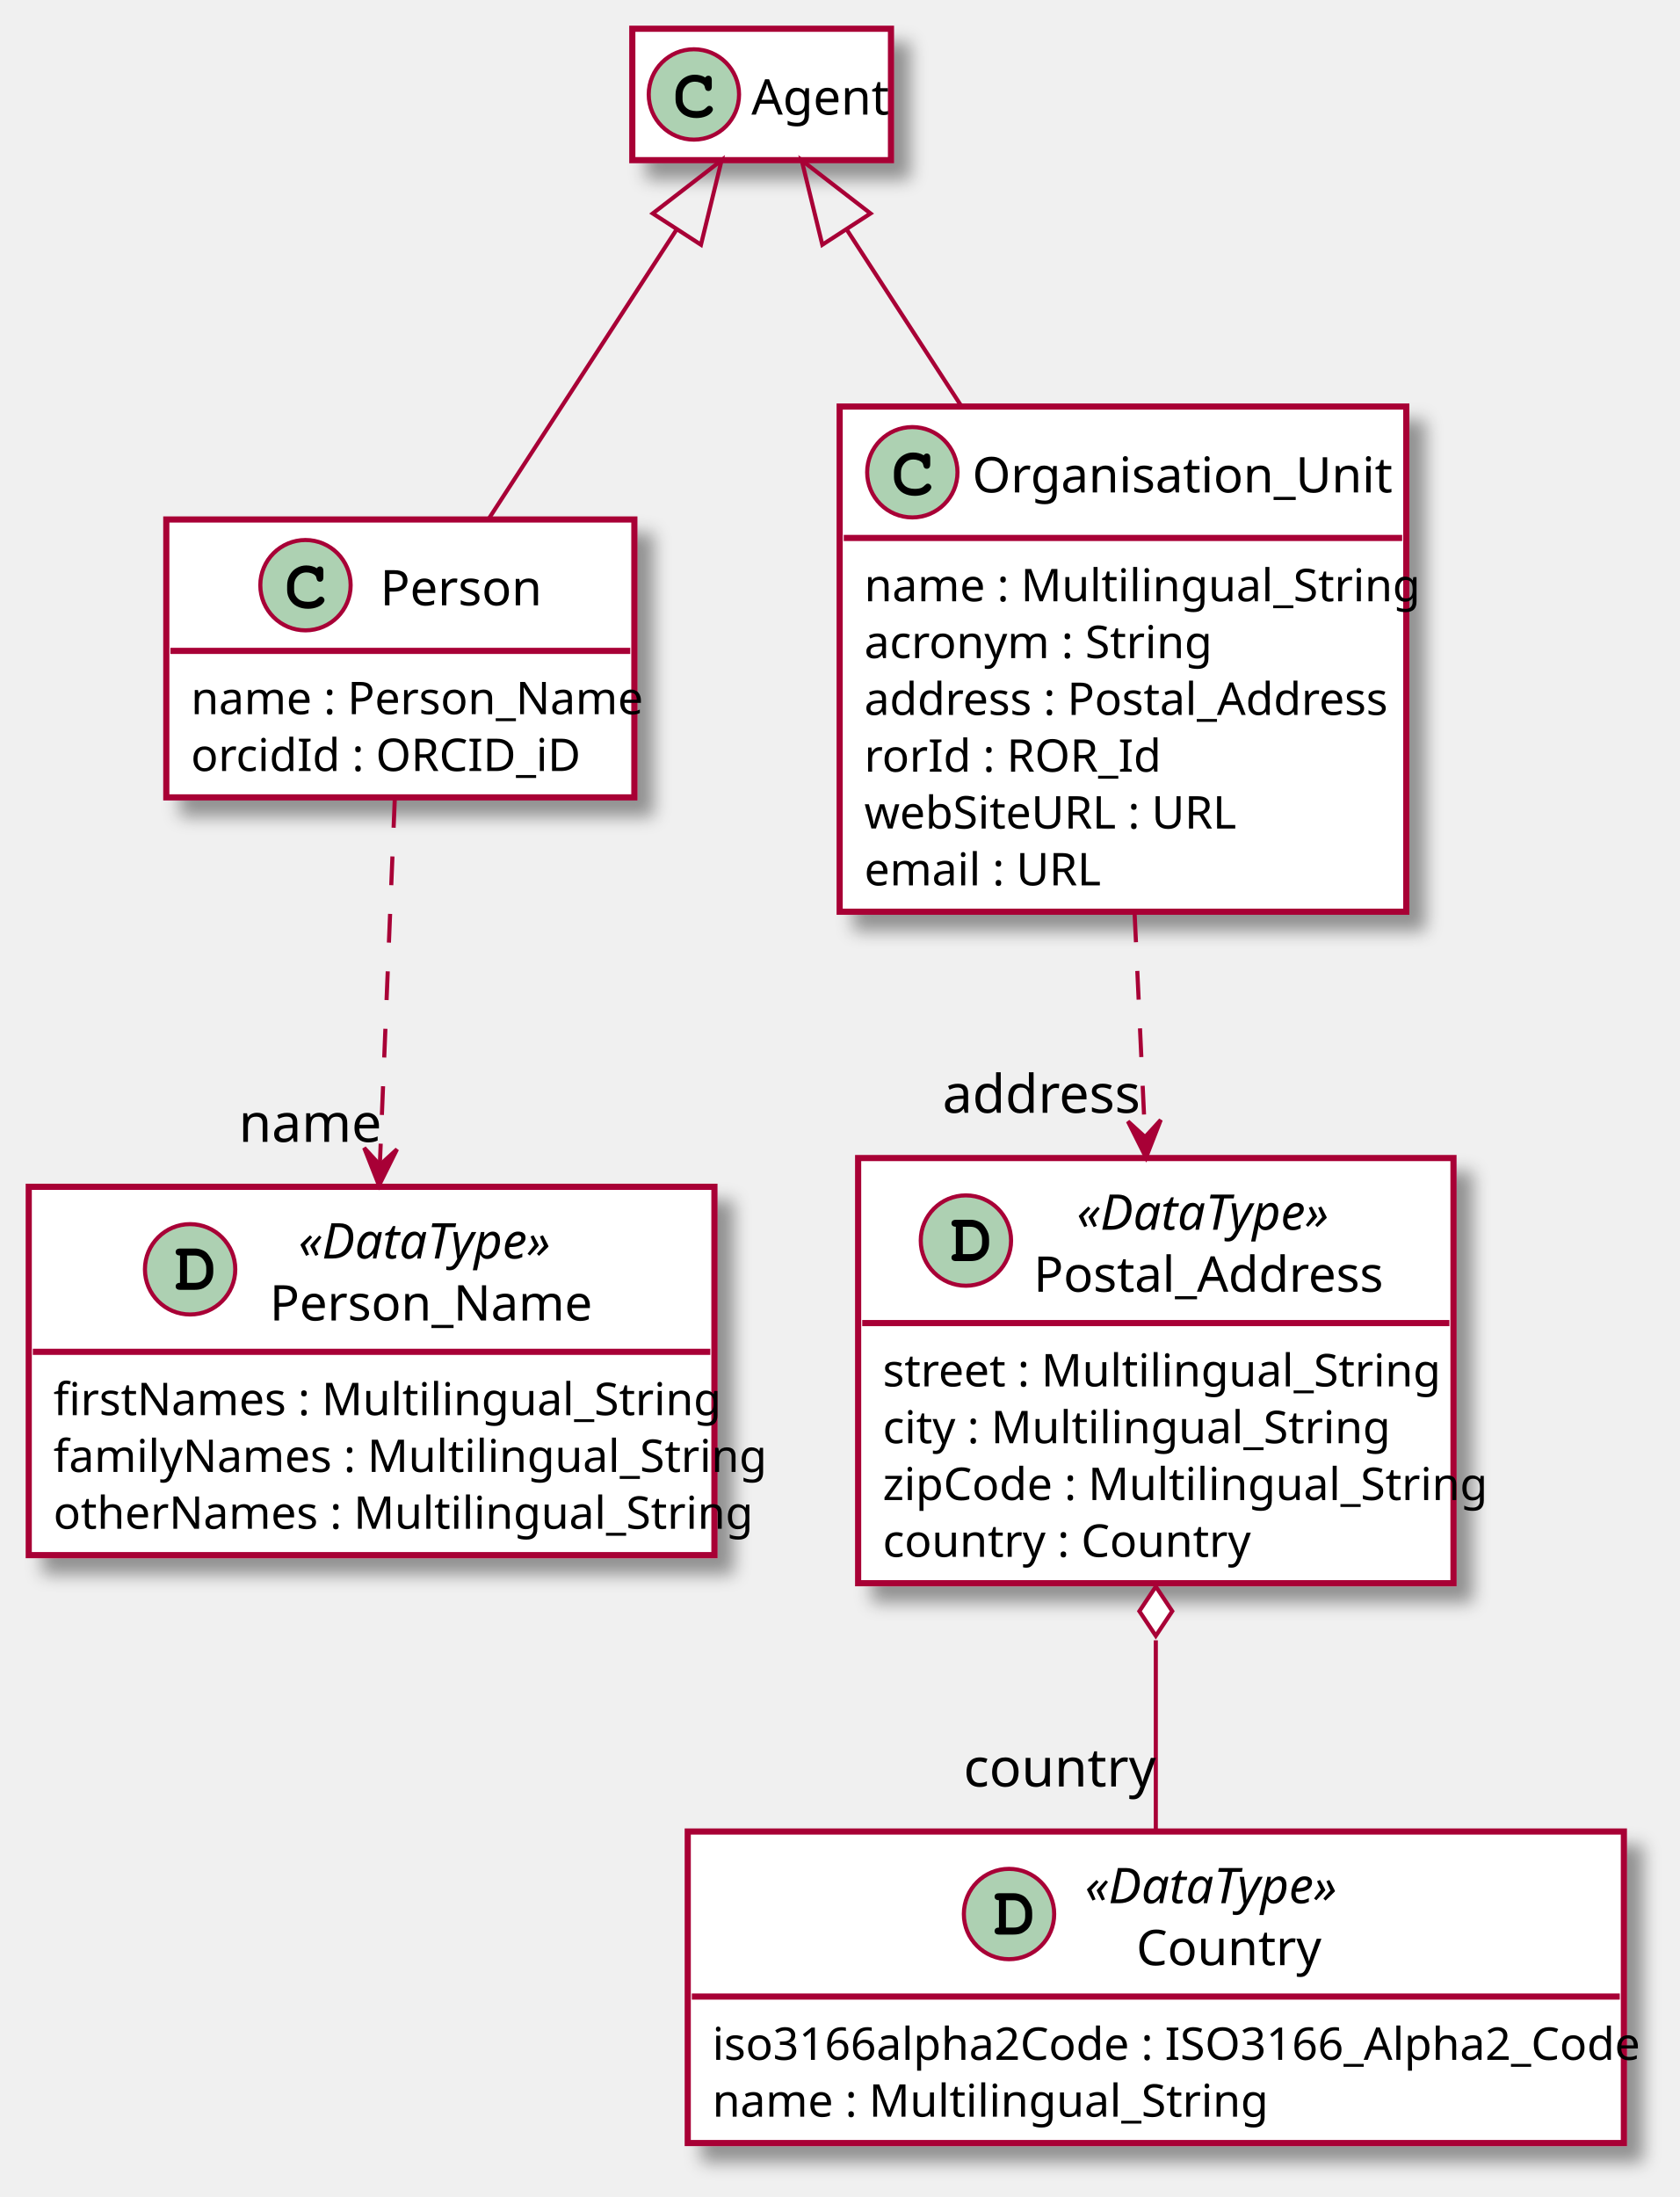
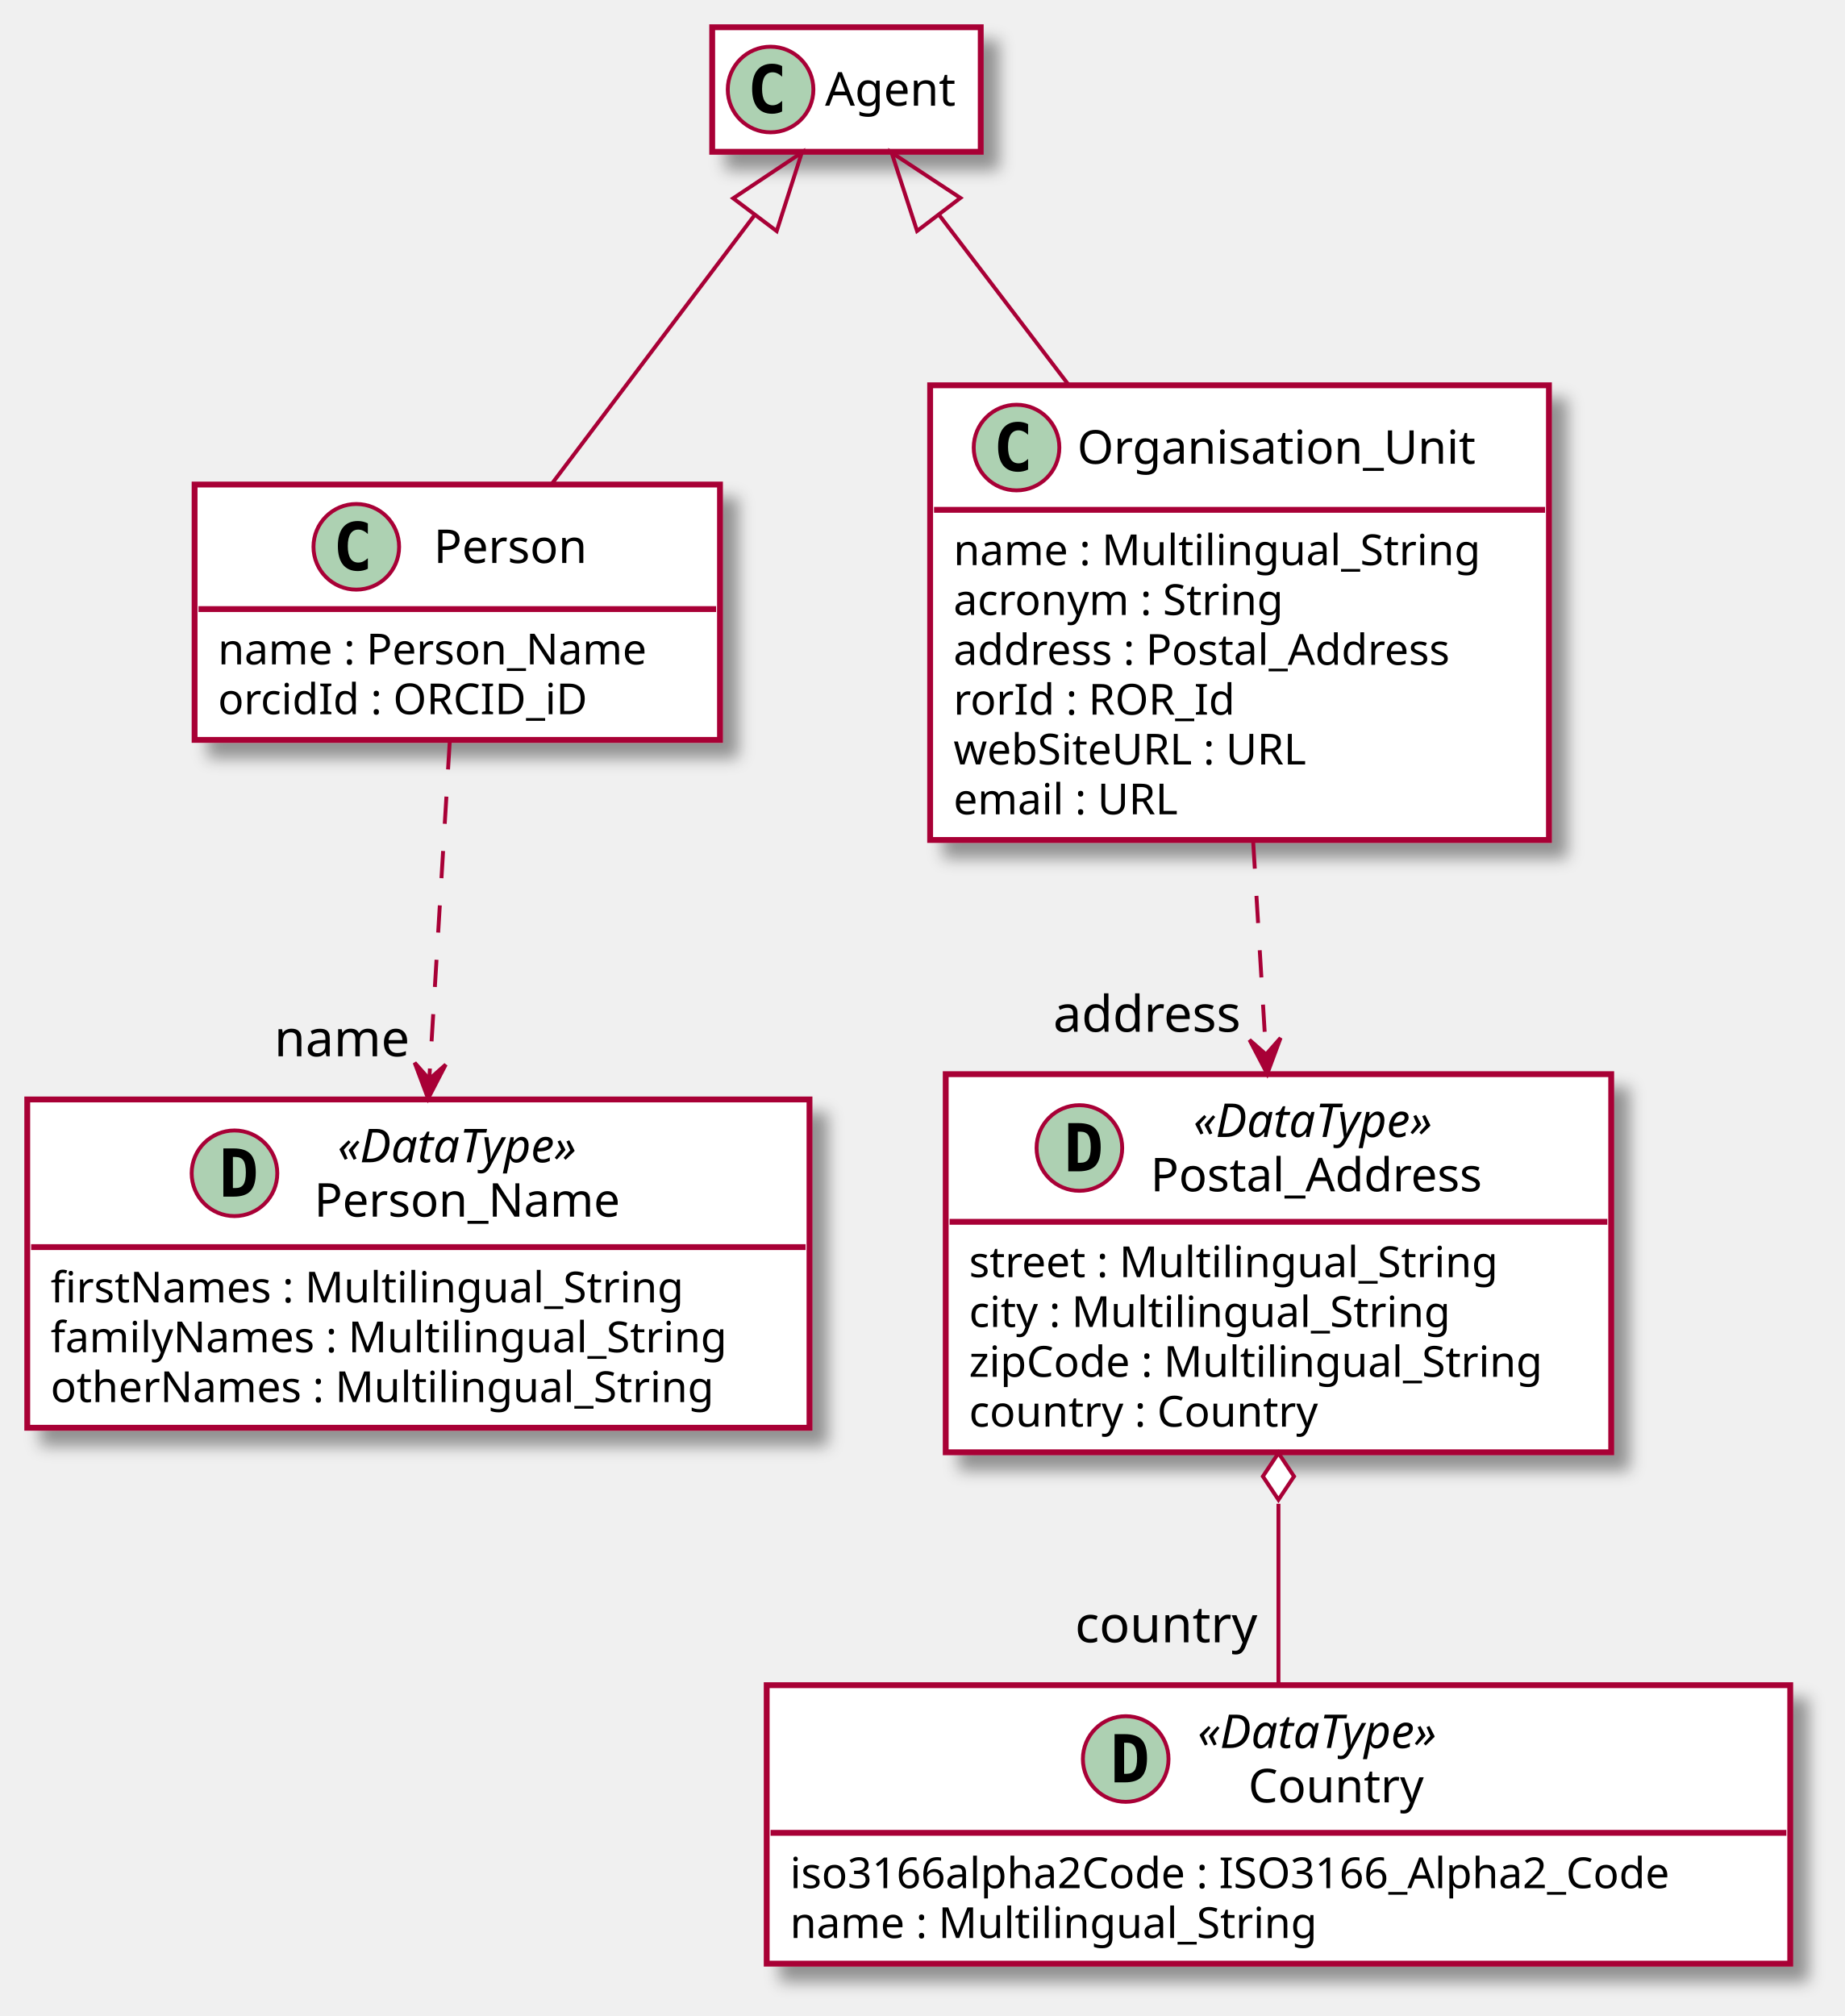
- <svg xmlns="http://www.w3.org/2000/svg" contentScriptType="application/ecmascript" contentStyleType="text/css" height="535px" preserveAspectRatio="none" style="width:409px;height:535px;background:#FFFFFF;" version="1.1" viewBox="0 0 409 535" width="409px" zoomAndPan="magnify">
+ <svg xmlns="http://www.w3.org/2000/svg" contentScriptType="application/ecmascript" contentStyleType="text/css" height="518px" preserveAspectRatio="none" style="width:474px;height:518px;background:#FFFFFF;" version="1.1" viewBox="0 0 474 518" width="474px" zoomAndPan="magnify">
  <defs>
    <filter height="300%" id="fpl32nimy3l9y" width="300%" x="-1" y="-1">
      <feGaussianBlur result="blurOut" stdDeviation="2.0" />
      <feColorMatrix in="blurOut" result="blurOut2" type="matrix" values="0 0 0 0 0 0 0 0 0 0 0 0 0 0 0 0 0 0 .4 0" />
      <feOffset dx="4.0" dy="4.0" in="blurOut2" result="blurOut3" />
      <feBlend in="SourceGraphic" in2="blurOut3" mode="normal" />
    </filter>
  </defs>
  <g>
-     <rect codeLine="23" fill="#FFFFFF" filter="url(#fpl32nimy3l9y)" height="32" id="Agent" style="stroke:#A80036;stroke-width:1.5;" width="63" x="154" y="7" />
-     <ellipse cx="169" cy="23" fill="#ADD1B2" rx="11" ry="11" style="stroke:#A80036;stroke-width:1.0;" />
-     <path d="M171.766,18.875 Q171.922,18.656 172.109,18.547 Q172.297,18.438 172.516,18.438 Q172.891,18.438 173.125,18.703 Q173.359,18.953 173.359,19.562 L173.359,21.016 Q173.359,21.625 173.125,21.891 Q172.891,22.156 172.516,22.156 Q172.172,22.156 171.969,21.953 Q171.766,21.766 171.656,21.25 Q171.609,20.891 171.422,20.703 Q171.094,20.328 170.484,20.109 Q169.875,19.891 169.25,19.891 Q168.484,19.891 167.844,20.219 Q167.219,20.547 166.719,21.297 Q166.234,22.047 166.234,23.078 L166.234,24.172 Q166.234,25.406 167.125,26.234 Q168.016,27.047 169.609,27.047 Q170.547,27.047 171.203,26.797 Q171.594,26.641 172.016,26.203 Q172.281,25.938 172.422,25.859 Q172.578,25.781 172.781,25.781 Q173.109,25.781 173.359,26.047 Q173.625,26.297 173.625,26.641 Q173.625,26.984 173.281,27.391 Q172.781,27.969 171.984,28.297 Q170.906,28.75 169.609,28.75 Q168.094,28.75 166.891,28.125 Q165.906,27.625 165.219,26.562 Q164.531,25.484 164.531,24.203 L164.531,23.047 Q164.531,21.719 165.141,20.578 Q165.766,19.422 166.859,18.812 Q167.953,18.188 169.188,18.188 Q169.922,18.188 170.562,18.359 Q171.219,18.516 171.766,18.875 Z " fill="#000000" />
-     <text fill="#000000" font-family="sans-serif" font-size="12" lengthAdjust="spacing" textLength="31" x="183" y="27.91">Agent</text>
-     <rect codeLine="39" fill="#FFFFFF" filter="url(#fpl32nimy3l9y)" height="67.672" id="Person" style="stroke:#A80036;stroke-width:1.5;" width="114" x="40.5" y="126.5" />
-     <ellipse cx="74.4" cy="142.5" fill="#ADD1B2" rx="11" ry="11" style="stroke:#A80036;stroke-width:1.0;" />
-     <path d="M77.166,138.375 Q77.322,138.156 77.509,138.047 Q77.697,137.938 77.916,137.938 Q78.291,137.938 78.525,138.203 Q78.759,138.453 78.759,139.062 L78.759,140.516 Q78.759,141.125 78.525,141.391 Q78.291,141.656 77.916,141.656 Q77.572,141.656 77.369,141.453 Q77.166,141.266 77.056,140.75 Q77.009,140.391 76.822,140.203 Q76.494,139.828 75.884,139.609 Q75.275,139.391 74.65,139.391 Q73.884,139.391 73.244,139.719 Q72.619,140.047 72.119,140.797 Q71.634,141.547 71.634,142.578 L71.634,143.672 Q71.634,144.906 72.525,145.734 Q73.416,146.547 75.009,146.547 Q75.947,146.547 76.603,146.297 Q76.994,146.141 77.416,145.703 Q77.681,145.438 77.822,145.359 Q77.978,145.281 78.181,145.281 Q78.509,145.281 78.759,145.547 Q79.025,145.797 79.025,146.141 Q79.025,146.484 78.681,146.891 Q78.181,147.469 77.384,147.797 Q76.306,148.25 75.009,148.25 Q73.494,148.25 72.291,147.625 Q71.306,147.125 70.619,146.062 Q69.931,144.984 69.931,143.703 L69.931,142.547 Q69.931,141.219 70.541,140.078 Q71.166,138.922 72.259,138.312 Q73.353,137.688 74.588,137.688 Q75.322,137.688 75.963,137.859 Q76.619,138.016 77.166,138.375 Z " fill="#000000" />
-     <text fill="#000000" font-family="sans-serif" font-size="12" lengthAdjust="spacing" textLength="40" x="92.6" y="147.41">Person</text>
-     <line style="stroke:#A80036;stroke-width:1.5;" x1="41.5" x2="153.5" y1="158.5" y2="158.5" />
-     <text fill="#000000" font-family="sans-serif" font-size="11" lengthAdjust="spacing" textLength="102" x="46.5" y="173.919">name : Person_Name</text>
-     <text fill="#000000" font-family="sans-serif" font-size="11" lengthAdjust="spacing" textLength="87" x="46.5" y="187.755">orcidId : ORCID_iD</text>
-     <rect codeLine="44" fill="#FFFFFF" filter="url(#fpl32nimy3l9y)" height="89.695" id="Person_Name" style="stroke:#A80036;stroke-width:1.5;" width="167" x="7" y="289" />
-     <ellipse cx="46.3" cy="309.094" fill="#ADD0B2" rx="11" ry="11" style="stroke:#A80036;stroke-width:1.0;" />
-     <path d="M43.847,312.391 L43.847,305.734 Q43.3,305.719 43.034,305.484 Q42.784,305.25 42.784,304.875 Q42.784,304.5 43.05,304.266 Q43.316,304.031 43.925,304.031 L47.487,304.031 Q48.316,304.031 49.112,304.344 Q49.909,304.641 50.394,305.125 Q50.753,305.484 51.144,306.109 Q51.534,306.719 51.737,307.344 Q51.941,307.953 51.941,308.844 L51.941,309.656 Q51.941,310.734 51.566,311.578 Q51.206,312.406 50.612,312.938 Q50.019,313.453 49.503,313.703 Q48.675,314.094 47.347,314.094 L43.925,314.094 Q43.316,314.094 43.05,313.859 Q42.784,313.625 42.784,313.234 Q42.784,312.859 43.05,312.625 Q43.316,312.391 43.847,312.391 Z M45.55,312.391 L47.362,312.391 Q48.362,312.391 48.878,312.094 Q49.55,311.719 49.894,311.141 Q50.237,310.547 50.237,309.609 L50.237,308.797 Q50.237,308 49.925,307.391 Q49.441,306.438 48.831,306.094 Q48.237,305.734 47.347,305.734 L45.55,305.734 L45.55,312.391 Z " fill="#000000" />
-     <text fill="#000000" font-family="sans-serif" font-size="12" font-style="italic" lengthAdjust="spacing" textLength="67" x="72.7" y="306.457">«DataType»</text>
-     <text fill="#000000" font-family="sans-serif" font-size="12" lengthAdjust="spacing" textLength="81" x="65.7" y="321.551">Person_Name</text>
-     <line style="stroke:#A80036;stroke-width:1.5;" x1="8" x2="173" y1="329.188" y2="329.188" />
-     <text fill="#000000" font-family="sans-serif" font-size="11" lengthAdjust="spacing" textLength="146" x="13" y="344.606">firstNames : Multilingual_String</text>
-     <text fill="#000000" font-family="sans-serif" font-size="11" lengthAdjust="spacing" textLength="155" x="13" y="358.442">familyNames : Multilingual_String</text>
-     <text fill="#000000" font-family="sans-serif" font-size="11" lengthAdjust="spacing" textLength="152" x="13" y="372.278">otherNames : Multilingual_String</text>
-     <rect codeLine="28" fill="#FFFFFF" filter="url(#fpl32nimy3l9y)" height="123.016" id="Organisation_Unit" style="stroke:#A80036;stroke-width:1.5;" width="138" x="204.5" y="99" />
-     <ellipse cx="222.2" cy="115" fill="#ADD1B2" rx="11" ry="11" style="stroke:#A80036;stroke-width:1.0;" />
-     <path d="M224.966,110.875 Q225.122,110.656 225.309,110.547 Q225.497,110.438 225.716,110.438 Q226.091,110.438 226.325,110.703 Q226.559,110.953 226.559,111.562 L226.559,113.016 Q226.559,113.625 226.325,113.891 Q226.091,114.156 225.716,114.156 Q225.372,114.156 225.169,113.953 Q224.966,113.766 224.856,113.25 Q224.809,112.891 224.622,112.703 Q224.294,112.328 223.684,112.109 Q223.075,111.891 222.45,111.891 Q221.684,111.891 221.044,112.219 Q220.419,112.547 219.919,113.297 Q219.434,114.047 219.434,115.078 L219.434,116.172 Q219.434,117.406 220.325,118.234 Q221.216,119.047 222.809,119.047 Q223.747,119.047 224.403,118.797 Q224.794,118.641 225.216,118.203 Q225.481,117.938 225.622,117.859 Q225.778,117.781 225.981,117.781 Q226.309,117.781 226.559,118.047 Q226.825,118.297 226.825,118.641 Q226.825,118.984 226.481,119.391 Q225.981,119.969 225.184,120.297 Q224.106,120.75 222.809,120.75 Q221.294,120.75 220.091,120.125 Q219.106,119.625 218.419,118.562 Q217.731,117.484 217.731,116.203 L217.731,115.047 Q217.731,113.719 218.341,112.578 Q218.966,111.422 220.059,110.812 Q221.153,110.188 222.387,110.188 Q223.122,110.188 223.762,110.359 Q224.419,110.516 224.966,110.875 Z " fill="#000000" />
-     <text fill="#000000" font-family="sans-serif" font-size="12" lengthAdjust="spacing" textLength="100" x="236.8" y="119.91">Organisation_Unit</text>
-     <line style="stroke:#A80036;stroke-width:1.5;" x1="205.5" x2="341.5" y1="131" y2="131" />
-     <text fill="#000000" font-family="sans-serif" font-size="11" lengthAdjust="spacing" textLength="120" x="210.5" y="146.419">name : Multilingual_String</text>
-     <text fill="#000000" font-family="sans-serif" font-size="11" lengthAdjust="spacing" textLength="79" x="210.5" y="160.255">acronym : String</text>
-     <text fill="#000000" font-family="sans-serif" font-size="11" lengthAdjust="spacing" textLength="126" x="210.5" y="174.091">address : Postal_Address</text>
-     <text fill="#000000" font-family="sans-serif" font-size="11" lengthAdjust="spacing" textLength="67" x="210.5" y="187.927">rorId : ROR_Id</text>
-     <text fill="#000000" font-family="sans-serif" font-size="11" lengthAdjust="spacing" textLength="89" x="210.5" y="201.763">webSiteURL : URL</text>
-     <text fill="#000000" font-family="sans-serif" font-size="11" lengthAdjust="spacing" textLength="53" x="210.5" y="215.599">email : URL</text>
-     <rect codeLine="114" fill="#FFFFFF" filter="url(#fpl32nimy3l9y)" height="103.531" id="Postal_Address" style="stroke:#A80036;stroke-width:1.5;" width="145" x="209" y="282" />
-     <ellipse cx="235.25" cy="302.094" fill="#ADD0B2" rx="11" ry="11" style="stroke:#A80036;stroke-width:1.0;" />
-     <path d="M232.797,305.391 L232.797,298.734 Q232.25,298.719 231.984,298.484 Q231.734,298.25 231.734,297.875 Q231.734,297.5 232,297.266 Q232.266,297.031 232.875,297.031 L236.438,297.031 Q237.266,297.031 238.062,297.344 Q238.859,297.641 239.344,298.125 Q239.703,298.484 240.094,299.109 Q240.484,299.719 240.688,300.344 Q240.891,300.953 240.891,301.844 L240.891,302.656 Q240.891,303.734 240.516,304.578 Q240.156,305.406 239.562,305.938 Q238.969,306.453 238.453,306.703 Q237.625,307.094 236.297,307.094 L232.875,307.094 Q232.266,307.094 232,306.859 Q231.734,306.625 231.734,306.234 Q231.734,305.859 232,305.625 Q232.266,305.391 232.797,305.391 Z M234.5,305.391 L236.312,305.391 Q237.312,305.391 237.828,305.094 Q238.5,304.719 238.844,304.141 Q239.188,303.547 239.188,302.609 L239.188,301.797 Q239.188,301 238.875,300.391 Q238.391,299.438 237.781,299.094 Q237.188,298.734 236.297,298.734 L234.5,298.734 L234.5,305.391 Z " fill="#000000" />
-     <text fill="#000000" font-family="sans-serif" font-size="12" font-style="italic" lengthAdjust="spacing" textLength="67" x="262.25" y="299.457">«DataType»</text>
-     <text fill="#000000" font-family="sans-serif" font-size="12" lengthAdjust="spacing" textLength="88" x="251.75" y="314.551">Postal_Address</text>
-     <line style="stroke:#A80036;stroke-width:1.5;" x1="210" x2="353" y1="322.188" y2="322.188" />
-     <text fill="#000000" font-family="sans-serif" font-size="11" lengthAdjust="spacing" textLength="122" x="215" y="337.606">street : Multilingual_String</text>
-     <text fill="#000000" font-family="sans-serif" font-size="11" lengthAdjust="spacing" textLength="111" x="215" y="351.442">city : Multilingual_String</text>
-     <text fill="#000000" font-family="sans-serif" font-size="11" lengthAdjust="spacing" textLength="133" x="215" y="365.278">zipCode : Multilingual_String</text>
-     <text fill="#000000" font-family="sans-serif" font-size="11" lengthAdjust="spacing" textLength="84" x="215" y="379.114">country : Country</text>
-     <rect codeLine="120" fill="#FFFFFF" filter="url(#fpl32nimy3l9y)" height="75.859" id="Country" style="stroke:#A80036;stroke-width:1.5;" width="228" x="167.5" y="446" />
-     <ellipse cx="245.75" cy="466.094" fill="#ADD0B2" rx="11" ry="11" style="stroke:#A80036;stroke-width:1.0;" />
-     <path d="M243.297,469.391 L243.297,462.734 Q242.75,462.719 242.484,462.484 Q242.234,462.25 242.234,461.875 Q242.234,461.5 242.5,461.266 Q242.766,461.031 243.375,461.031 L246.938,461.031 Q247.766,461.031 248.562,461.344 Q249.359,461.641 249.844,462.125 Q250.203,462.484 250.594,463.109 Q250.984,463.719 251.188,464.344 Q251.391,464.953 251.391,465.844 L251.391,466.656 Q251.391,467.734 251.016,468.578 Q250.656,469.406 250.062,469.938 Q249.469,470.453 248.953,470.703 Q248.125,471.094 246.797,471.094 L243.375,471.094 Q242.766,471.094 242.5,470.859 Q242.234,470.625 242.234,470.234 Q242.234,469.859 242.5,469.625 Q242.766,469.391 243.297,469.391 Z M245,469.391 L246.812,469.391 Q247.812,469.391 248.328,469.094 Q249,468.719 249.344,468.141 Q249.688,467.547 249.688,466.609 L249.688,465.797 Q249.688,465 249.375,464.391 Q248.891,463.438 248.281,463.094 Q247.688,462.734 246.797,462.734 L245,462.734 L245,469.391 Z " fill="#000000" />
-     <text fill="#000000" font-family="sans-serif" font-size="12" font-style="italic" lengthAdjust="spacing" textLength="67" x="264.25" y="463.457">«DataType»</text>
-     <text fill="#000000" font-family="sans-serif" font-size="12" lengthAdjust="spacing" textLength="42" x="276.75" y="478.551">Country</text>
-     <line style="stroke:#A80036;stroke-width:1.5;" x1="168.5" x2="394.5" y1="486.188" y2="486.188" />
-     <text fill="#000000" font-family="sans-serif" font-size="11" lengthAdjust="spacing" textLength="216" x="173.5" y="501.606">iso3166alpha2Code : ISO3166_Alpha2_Code</text>
-     <text fill="#000000" font-family="sans-serif" font-size="11" lengthAdjust="spacing" textLength="120" x="173.5" y="515.442">name : Multilingual_String</text>
-     <path codeLine="211" d="M96.15,194.57 C95.12,219.77 93.69,254.87 92.52,283.43 " fill="none" id="Person-to-Person_Name" style="stroke:#A80036;stroke-width:1.0;stroke-dasharray:7.0,7.0;" />
-     <polygon fill="#A80036" points="92.31,288.68,96.692,279.86,92.524,283.685,88.699,279.517,92.31,288.68" style="stroke:#A80036;stroke-width:1.0;" />
-     <text fill="#000000" font-family="sans-serif" font-size="13" lengthAdjust="spacing" textLength="32" x="58.137" y="278.061">name</text>
-     <path codeLine="214" d="M164.74,55.96 C150.97,77.17 132.94,104.93 119.01,126.37 " fill="none" id="Agent-backto-Person" style="stroke:#A80036;stroke-width:1.0;" />
-     <polygon fill="none" points="158.98,51.98,175.75,39.02,170.72,59.6,158.98,51.98" style="stroke:#A80036;stroke-width:1.0;" />
-     <path codeLine="217" d="M206.17,55.82 C214.54,68.72 224.5,84.06 234.16,98.93 " fill="none" id="Agent-backto-Organisation_Unit" style="stroke:#A80036;stroke-width:1.0;" />
-     <polygon fill="none" points="200.28,59.6,195.25,39.02,212.02,51.98,200.28,59.6" style="stroke:#A80036;stroke-width:1.0;" />
-     <path codeLine="220" d="M276.34,222.45 C277.17,240.07 278.06,259.23 278.87,276.56 " fill="none" id="Organisation_Unit-to-Postal_Address" style="stroke:#A80036;stroke-width:1.0;stroke-dasharray:7.0,7.0;" />
-     <polygon fill="#A80036" points="279.12,281.88,282.705,272.707,278.892,276.885,274.713,273.072,279.12,281.88" style="stroke:#A80036;stroke-width:1.0;" />
-     <text fill="#000000" font-family="sans-serif" font-size="13" lengthAdjust="spacing" textLength="46" x="229.551" y="270.978">address</text>
-     <path codeLine="134" d="M281.5,399.44 C281.5,415.27 281.5,431.69 281.5,445.74 " fill="none" id="Postal_Address-backto-Country" style="stroke:#A80036;stroke-width:1.0;" />
-     <polygon fill="#FFFFFF" points="281.5,386.35,277.5,392.35,281.5,398.35,285.5,392.35,281.5,386.35" style="stroke:#A80036;stroke-width:1.0;" />
-     <text fill="#000000" font-family="sans-serif" font-size="13" lengthAdjust="spacing" textLength="43" x="234.67" y="435.039">country</text>
+     <rect codeLine="23" fill="#FFFFFF" filter="url(#fpl32nimy3l9y)" height="32" id="Agent" style="stroke:#A80036;stroke-width:1.5;" width="69" x="183" y="7" />
+     <ellipse cx="198" cy="23" fill="#ADD1B2" rx="11" ry="11" style="stroke:#A80036;stroke-width:1.0;" />
+     <path d="M200.969,28.641 Q200.391,28.938 199.75,29.078 Q199.109,29.234 198.406,29.234 Q195.906,29.234 194.578,27.594 Q193.266,25.938 193.266,22.812 Q193.266,19.688 194.578,18.031 Q195.906,16.375 198.406,16.375 Q199.109,16.375 199.75,16.531 Q200.406,16.688 200.969,16.984 L200.969,19.703 Q200.344,19.125 199.75,18.859 Q199.156,18.578 198.531,18.578 Q197.188,18.578 196.5,19.656 Q195.812,20.719 195.812,22.812 Q195.812,24.906 196.5,25.984 Q197.188,27.047 198.531,27.047 Q199.156,27.047 199.75,26.781 Q200.344,26.5 200.969,25.922 L200.969,28.641 Z " fill="#000000" />
+     <text fill="#000000" font-family="sans-serif" font-size="12" lengthAdjust="spacing" textLength="37" x="212" y="27.154">Agent</text>
+     <rect codeLine="39" fill="#FFFFFF" filter="url(#fpl32nimy3l9y)" height="65.609" id="Person" style="stroke:#A80036;stroke-width:1.5;" width="135" x="50" y="124.5" />
+     <ellipse cx="91.55" cy="140.5" fill="#ADD1B2" rx="11" ry="11" style="stroke:#A80036;stroke-width:1.0;" />
+     <path d="M94.519,146.141 Q93.941,146.438 93.3,146.578 Q92.659,146.734 91.956,146.734 Q89.456,146.734 88.128,145.094 Q86.816,143.438 86.816,140.312 Q86.816,137.188 88.128,135.531 Q89.456,133.875 91.956,133.875 Q92.659,133.875 93.3,134.031 Q93.956,134.188 94.519,134.484 L94.519,137.203 Q93.894,136.625 93.3,136.359 Q92.706,136.078 92.081,136.078 Q90.737,136.078 90.05,137.156 Q89.362,138.219 89.362,140.312 Q89.362,142.406 90.05,143.484 Q90.737,144.547 92.081,144.547 Q92.706,144.547 93.3,144.281 Q93.894,144 94.519,143.422 L94.519,146.141 Z " fill="#000000" />
+     <text fill="#000000" font-family="sans-serif" font-size="12" lengthAdjust="spacing" textLength="44" x="111.45" y="144.654">Person</text>
+     <line style="stroke:#A80036;stroke-width:1.5;" x1="51" x2="184" y1="156.5" y2="156.5" />
+     <text fill="#000000" font-family="sans-serif" font-size="11" lengthAdjust="spacing" textLength="123" x="56" y="170.71">name : Person_Name</text>
+     <text fill="#000000" font-family="sans-serif" font-size="11" lengthAdjust="spacing" textLength="102" x="56" y="183.515">orcidId : ORCID_iD</text>
+     <rect codeLine="44" fill="#FFFFFF" filter="url(#fpl32nimy3l9y)" height="84.352" id="Person_Name" style="stroke:#A80036;stroke-width:1.5;" width="201" x="7" y="282.5" />
+     <ellipse cx="60.25" cy="301.469" fill="#ADD0B2" rx="11" ry="11" style="stroke:#A80036;stroke-width:1.0;" />
+     <path d="M59.844,297.281 L59.844,305.266 L60.5,305.266 Q61.938,305.266 62.547,304.359 Q63.172,303.438 63.172,301.266 Q63.172,299.094 62.547,298.188 Q61.938,297.281 60.5,297.281 L59.844,297.281 Z M57.391,295.078 L60.016,295.078 Q63.047,295.078 64.375,296.531 Q65.719,297.969 65.719,301.266 Q65.719,304.562 64.375,306.016 Q63.047,307.469 60.016,307.469 L57.391,307.469 L57.391,295.078 Z " fill="#000000" />
+     <text fill="#000000" font-family="sans-serif" font-size="12" font-style="italic" lengthAdjust="spacing" textLength="74" x="86.75" y="298.639">«DataType»</text>
+     <text fill="#000000" font-family="sans-serif" font-size="12" lengthAdjust="spacing" textLength="86" x="80.75" y="312.607">Person_Name</text>
+     <line style="stroke:#A80036;stroke-width:1.5;" x1="8" x2="207" y1="320.438" y2="320.438" />
+     <text fill="#000000" font-family="sans-serif" font-size="11" lengthAdjust="spacing" textLength="178" x="13" y="334.648">firstNames : Multilingual_String</text>
+     <text fill="#000000" font-family="sans-serif" font-size="11" lengthAdjust="spacing" textLength="189" x="13" y="347.453">familyNames : Multilingual_String</text>
+     <text fill="#000000" font-family="sans-serif" font-size="11" lengthAdjust="spacing" textLength="185" x="13" y="360.257">otherNames : Multilingual_String</text>
+     <rect codeLine="28" fill="#FFFFFF" filter="url(#fpl32nimy3l9y)" height="116.828" id="Organisation_Unit" style="stroke:#A80036;stroke-width:1.5;" width="159" x="239" y="99" />
+     <ellipse cx="261.2" cy="115" fill="#ADD1B2" rx="11" ry="11" style="stroke:#A80036;stroke-width:1.0;" />
+     <path d="M264.169,120.641 Q263.591,120.938 262.95,121.078 Q262.309,121.234 261.606,121.234 Q259.106,121.234 257.778,119.594 Q256.466,117.938 256.466,114.812 Q256.466,111.688 257.778,110.031 Q259.106,108.375 261.606,108.375 Q262.309,108.375 262.95,108.531 Q263.606,108.688 264.169,108.984 L264.169,111.703 Q263.544,111.125 262.95,110.859 Q262.356,110.578 261.731,110.578 Q260.387,110.578 259.7,111.656 Q259.012,112.719 259.012,114.812 Q259.012,116.906 259.7,117.984 Q260.387,119.047 261.731,119.047 Q262.356,119.047 262.95,118.781 Q263.544,118.5 264.169,117.922 L264.169,120.641 Z " fill="#000000" />
+     <text fill="#000000" font-family="sans-serif" font-size="12" lengthAdjust="spacing" textLength="111" x="276.8" y="119.154">Organisation_Unit</text>
+     <line style="stroke:#A80036;stroke-width:1.5;" x1="240" x2="397" y1="131" y2="131" />
+     <text fill="#000000" font-family="sans-serif" font-size="11" lengthAdjust="spacing" textLength="147" x="245" y="145.21">name : Multilingual_String</text>
+     <text fill="#000000" font-family="sans-serif" font-size="11" lengthAdjust="spacing" textLength="95" x="245" y="158.015">acronym : String</text>
+     <text fill="#000000" font-family="sans-serif" font-size="11" lengthAdjust="spacing" textLength="147" x="245" y="170.82">address : Postal_Address</text>
+     <text fill="#000000" font-family="sans-serif" font-size="11" lengthAdjust="spacing" textLength="78" x="245" y="183.625">rorId : ROR_Id</text>
+     <text fill="#000000" font-family="sans-serif" font-size="11" lengthAdjust="spacing" textLength="99" x="245" y="196.429">webSiteURL : URL</text>
+     <text fill="#000000" font-family="sans-serif" font-size="11" lengthAdjust="spacing" textLength="64" x="245" y="209.234">email : URL</text>
+     <rect codeLine="114" fill="#FFFFFF" filter="url(#fpl32nimy3l9y)" height="97.156" id="Postal_Address" style="stroke:#A80036;stroke-width:1.5;" width="171" x="243" y="276" />
+     <ellipse cx="277.35" cy="294.969" fill="#ADD0B2" rx="11" ry="11" style="stroke:#A80036;stroke-width:1.0;" />
+     <path d="M276.944,290.781 L276.944,298.766 L277.6,298.766 Q279.038,298.766 279.647,297.859 Q280.272,296.938 280.272,294.766 Q280.272,292.594 279.647,291.688 Q279.038,290.781 277.6,290.781 L276.944,290.781 Z M274.491,288.578 L277.116,288.578 Q280.147,288.578 281.475,290.031 Q282.819,291.469 282.819,294.766 Q282.819,298.062 281.475,299.516 Q280.147,300.969 277.116,300.969 L274.491,300.969 L274.491,288.578 Z " fill="#000000" />
+     <text fill="#000000" font-family="sans-serif" font-size="12" font-style="italic" lengthAdjust="spacing" textLength="74" x="306.65" y="292.139">«DataType»</text>
+     <text fill="#000000" font-family="sans-serif" font-size="12" lengthAdjust="spacing" textLength="96" x="295.65" y="306.107">Postal_Address</text>
+     <line style="stroke:#A80036;stroke-width:1.5;" x1="244" x2="413" y1="313.938" y2="313.938" />
+     <text fill="#000000" font-family="sans-serif" font-size="11" lengthAdjust="spacing" textLength="149" x="249" y="328.148">street : Multilingual_String</text>
+     <text fill="#000000" font-family="sans-serif" font-size="11" lengthAdjust="spacing" textLength="134" x="249" y="340.953">city : Multilingual_String</text>
+     <text fill="#000000" font-family="sans-serif" font-size="11" lengthAdjust="spacing" textLength="159" x="249" y="353.757">zipCode : Multilingual_String</text>
+     <text fill="#000000" font-family="sans-serif" font-size="11" lengthAdjust="spacing" textLength="98" x="249" y="366.562">country : Country</text>
+     <rect codeLine="120" fill="#FFFFFF" filter="url(#fpl32nimy3l9y)" height="71.547" id="Country" style="stroke:#A80036;stroke-width:1.5;" width="263" x="197" y="433" />
+     <ellipse cx="289.25" cy="451.969" fill="#ADD0B2" rx="11" ry="11" style="stroke:#A80036;stroke-width:1.0;" />
+     <path d="M288.844,447.781 L288.844,455.766 L289.5,455.766 Q290.938,455.766 291.547,454.859 Q292.172,453.938 292.172,451.766 Q292.172,449.594 291.547,448.688 Q290.938,447.781 289.5,447.781 L288.844,447.781 Z M286.391,445.578 L289.016,445.578 Q292.047,445.578 293.375,447.031 Q294.719,448.469 294.719,451.766 Q294.719,455.062 293.375,456.516 Q292.047,457.969 289.016,457.969 L286.391,457.969 L286.391,445.578 Z " fill="#000000" />
+     <text fill="#000000" font-family="sans-serif" font-size="12" font-style="italic" lengthAdjust="spacing" textLength="74" x="307.75" y="449.139">«DataType»</text>
+     <text fill="#000000" font-family="sans-serif" font-size="12" lengthAdjust="spacing" textLength="48" x="320.75" y="463.107">Country</text>
+     <line style="stroke:#A80036;stroke-width:1.5;" x1="198" x2="459" y1="470.938" y2="470.938" />
+     <text fill="#000000" font-family="sans-serif" font-size="11" lengthAdjust="spacing" textLength="251" x="203" y="485.148">iso3166alpha2Code : ISO3166_Alpha2_Code</text>
+     <text fill="#000000" font-family="sans-serif" font-size="11" lengthAdjust="spacing" textLength="147" x="203" y="497.953">name : Multilingual_String</text>
+     <path codeLine="211" d="M115.55,190.71 C114.06,215.34 111.98,249.64 110.31,277.22 " fill="none" id="Person-to-Person_Name" style="stroke:#A80036;stroke-width:1.0;stroke-dasharray:7.0,7.0;" />
+     <polygon fill="#A80036" points="110,282.28,114.532,273.536,110.299,277.289,106.546,273.057,110,282.28" style="stroke:#A80036;stroke-width:1.0;" />
+     <text fill="#000000" font-family="sans-serif" font-size="13" lengthAdjust="spacing" textLength="37" x="70.45" y="271.405">name</text>
+     <path codeLine="214" d="M193.95,55.2 C178.23,76.04 157.6,103.36 141.74,124.38 " fill="none" id="Agent-backto-Person" style="stroke:#A80036;stroke-width:1.0;" />
+     <polygon fill="none" points="188.39,50.95,206.03,39.2,199.57,59.38,188.39,50.95" style="stroke:#A80036;stroke-width:1.0;" />
+     <path codeLine="217" d="M241.25,55.15 C251.22,68.24 263.15,83.89 274.62,98.94 " fill="none" id="Agent-backto-Organisation_Unit" style="stroke:#A80036;stroke-width:1.0;" />
+     <polygon fill="none" points="235.64,59.35,229.09,39.2,246.78,50.86,235.64,59.35" style="stroke:#A80036;stroke-width:1.0;" />
+     <path codeLine="220" d="M322,216.21 C323.07,233.9 324.24,253.26 325.29,270.61 " fill="none" id="Organisation_Unit-to-Postal_Address" style="stroke:#A80036;stroke-width:1.0;stroke-dasharray:7.0,7.0;" />
+     <polygon fill="#A80036" points="325.62,275.92,329.046,266.686,325.305,270.93,321.062,267.19,325.62,275.92" style="stroke:#A80036;stroke-width:1.0;" />
+     <text fill="#000000" font-family="sans-serif" font-size="13" lengthAdjust="spacing" textLength="51" x="270.629" y="265.099">address</text>
+     <path codeLine="134" d="M328.5,386.39 C328.5,402.19 328.5,418.68 328.5,432.67 " fill="none" id="Postal_Address-backto-Country" style="stroke:#A80036;stroke-width:1.0;" />
+     <polygon fill="#FFFFFF" points="328.5,373.35,324.5,379.35,328.5,385.35,332.5,379.35,328.5,373.35" style="stroke:#A80036;stroke-width:1.0;" />
+     <text fill="#000000" font-family="sans-serif" font-size="13" lengthAdjust="spacing" textLength="48" x="276.225" y="421.982">country</text>
  </g>
</svg>
